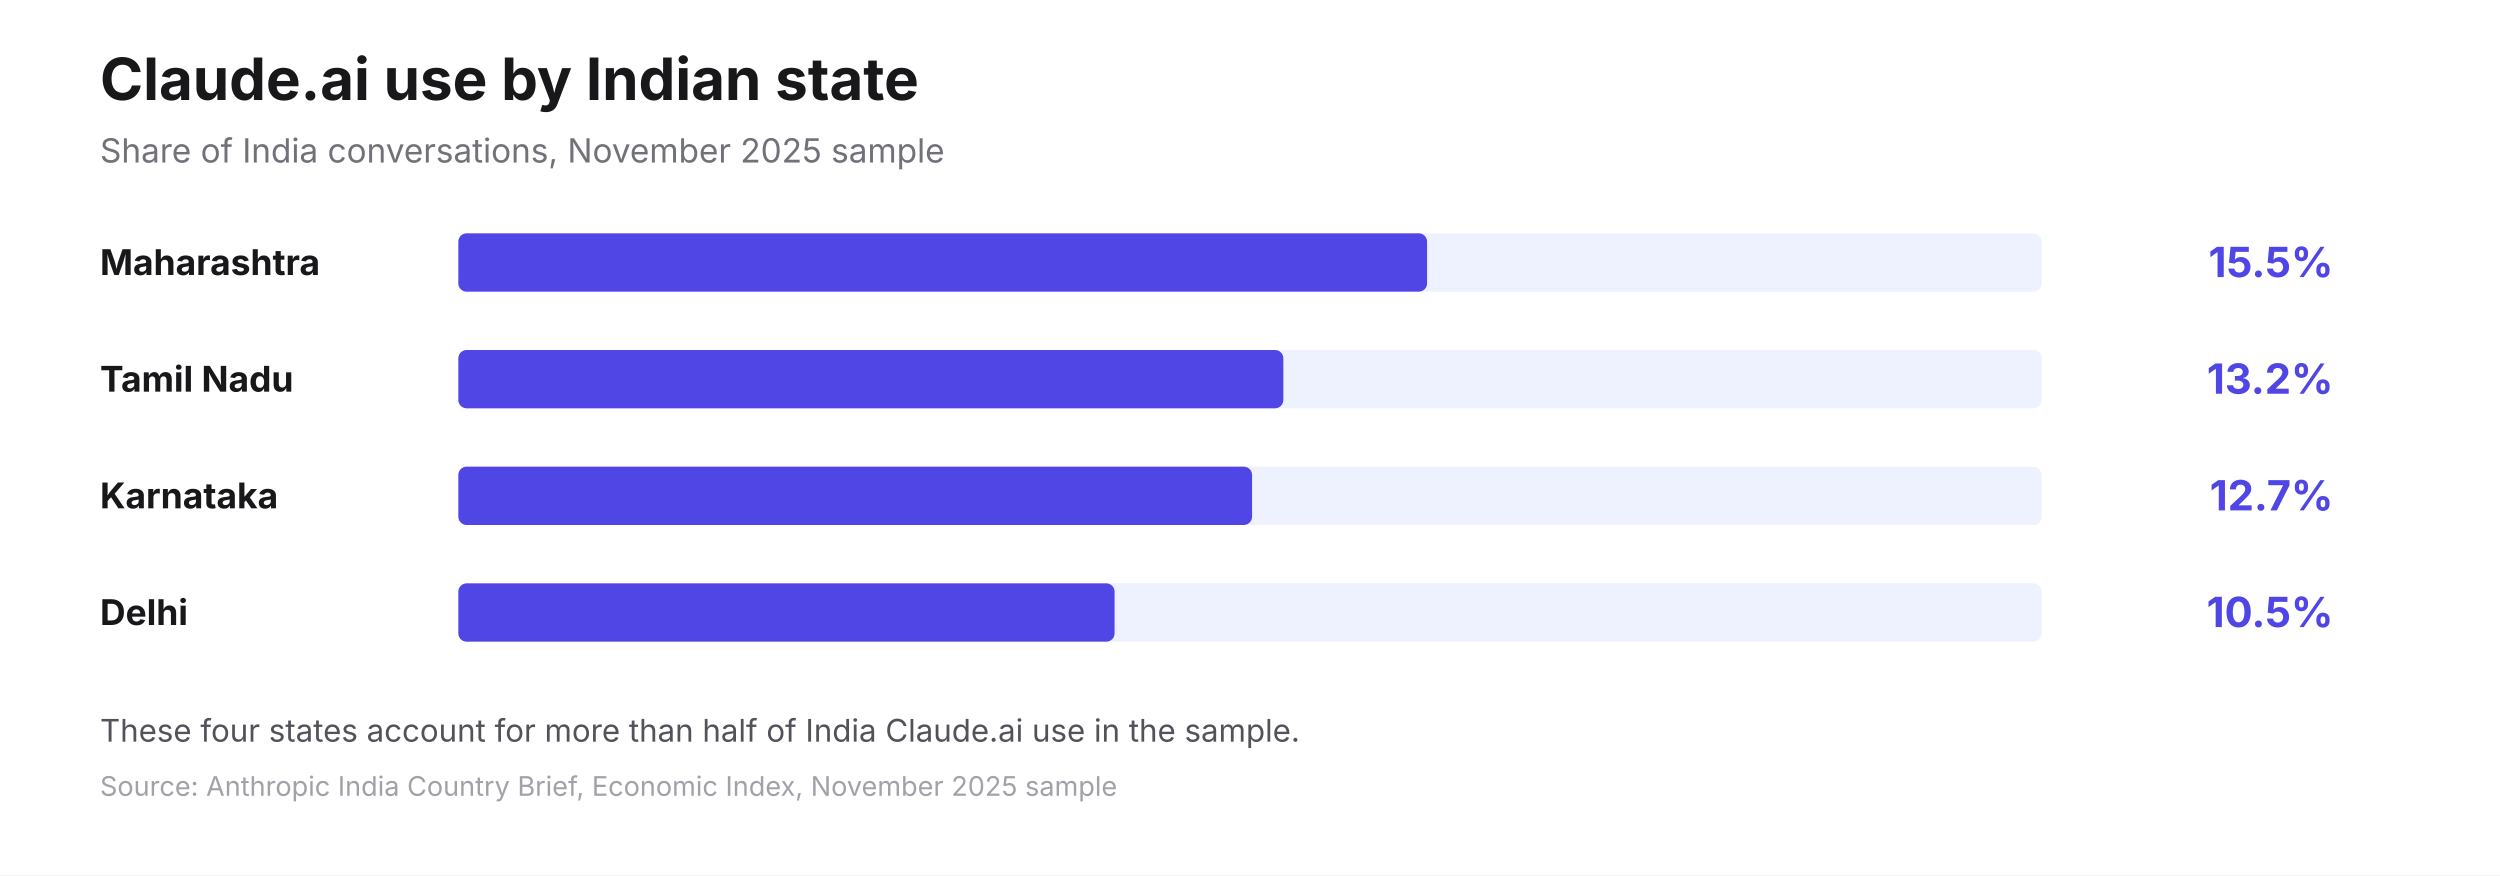
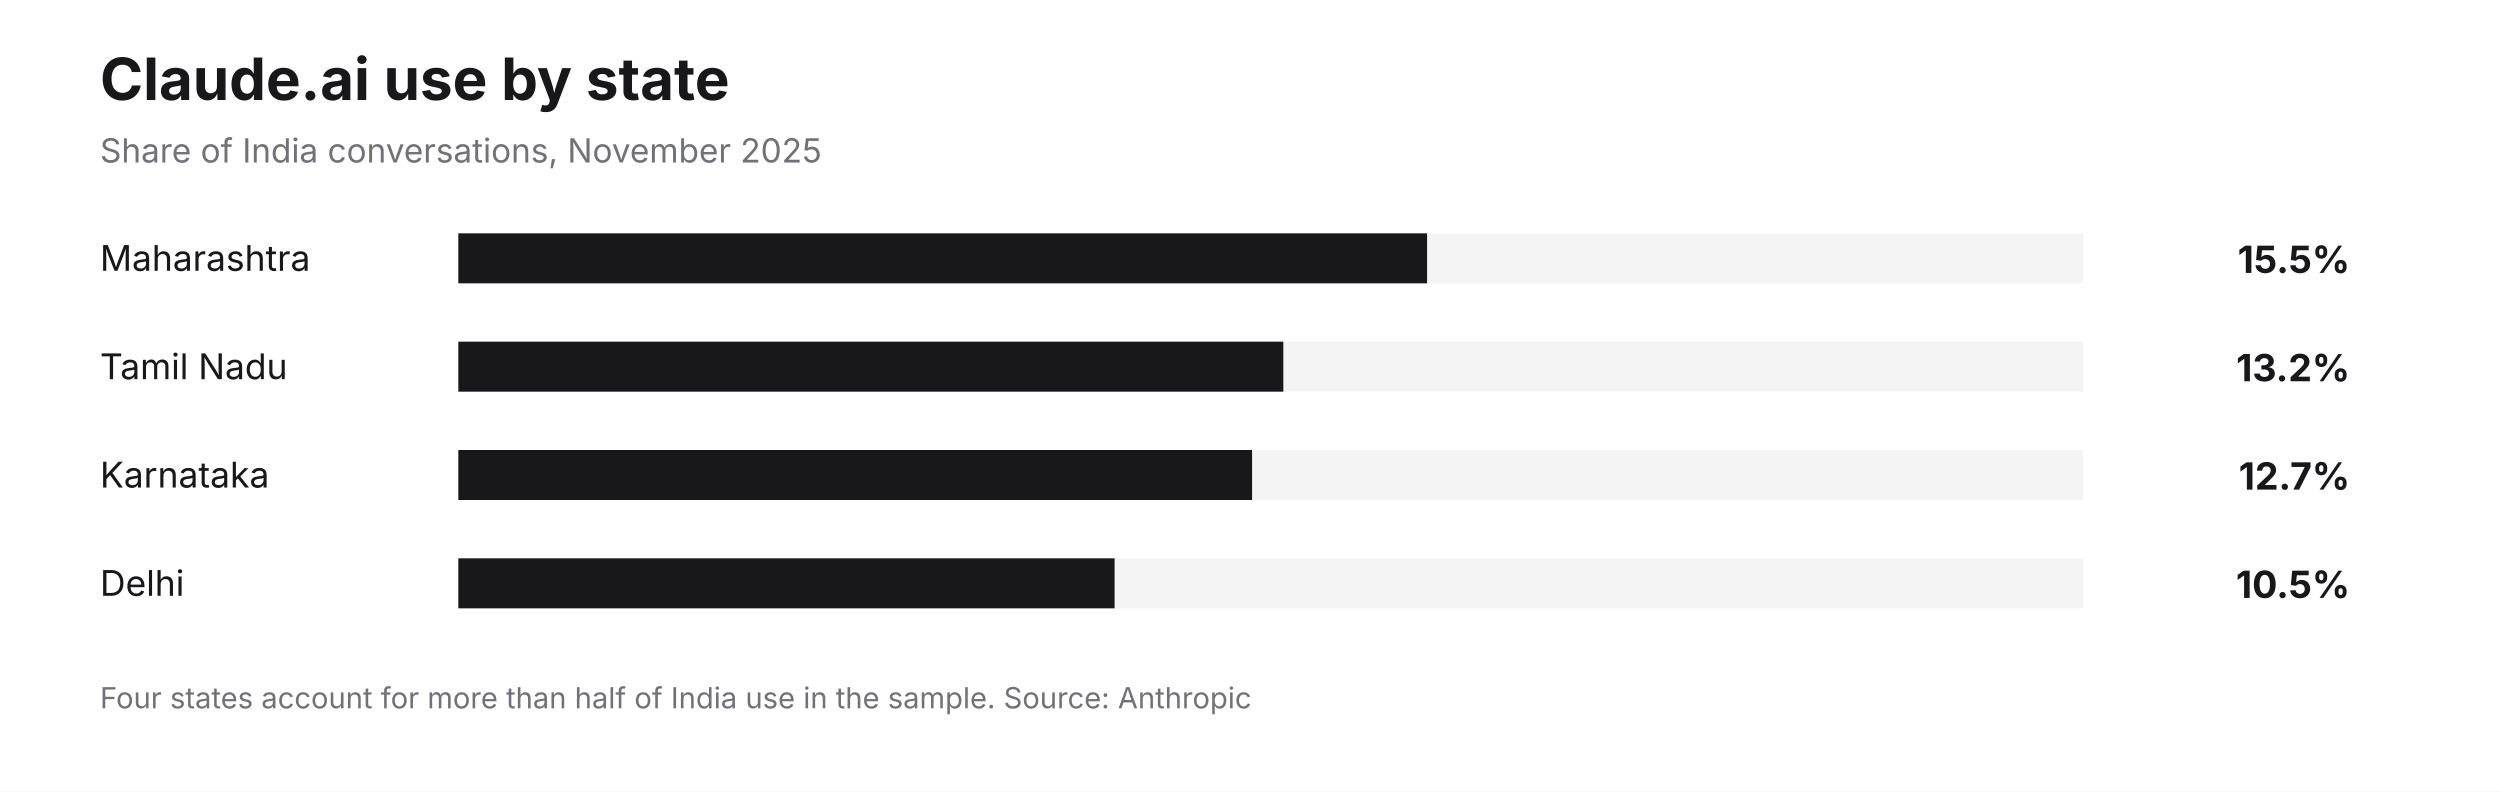
- <svg xmlns="http://www.w3.org/2000/svg" width="1200" height="420" viewBox="0 0 1200 420">
-   <rect width="1200" height="420" fill="#ffffff" />
-   <text x="48" y="48" font-family="Inter, Arial, sans-serif" font-size="28" font-weight="700" fill="#18181b">Claude.ai use by Indian state</text>
-   <text x="48" y="78" font-family="Inter, Arial, sans-serif" font-size="16" fill="#71717a">Share of India conversations, November 2025 sample</text>
+ <svg xmlns="http://www.w3.org/2000/svg" width="1200" height="380" viewBox="0 0 1200 380">
+   <rect width="1200" height="380" fill="#ffffff" />
+   <text x="48" y="48" font-family="Inter, Arial, sans-serif" font-size="28" font-weight="700" fill="#18181b">Claude.ai use by state</text>
+   <text x="48" y="78" font-family="Inter, Arial, sans-serif" font-size="16" fill="#71717a">Share of India conversations, November 2025</text>
  <g font-family="Inter, Arial, sans-serif">
-     <text x="48" y="132" font-size="17" font-weight="650" fill="#18181b">Maharashtra</text>
-     <rect x="220" y="112" width="760" height="28" rx="4" fill="#eef2ff" />
-     <rect x="220" y="112" width="465" height="28" rx="4" fill="#4f46e5" />
-     <text x="1120" y="133" font-size="20" font-weight="700" fill="#4f46e5" text-anchor="end">15.5%</text>
-     <text x="48" y="188" font-size="17" font-weight="650" fill="#18181b">Tamil Nadu</text>
-     <rect x="220" y="168" width="760" height="28" rx="4" fill="#eef2ff" />
-     <rect x="220" y="168" width="396" height="28" rx="4" fill="#4f46e5" />
-     <text x="1120" y="189" font-size="20" font-weight="700" fill="#4f46e5" text-anchor="end">13.2%</text>
-     <text x="48" y="244" font-size="17" font-weight="650" fill="#18181b">Karnataka</text>
-     <rect x="220" y="224" width="760" height="28" rx="4" fill="#eef2ff" />
-     <rect x="220" y="224" width="381" height="28" rx="4" fill="#4f46e5" />
-     <text x="1120" y="245" font-size="20" font-weight="700" fill="#4f46e5" text-anchor="end">12.7%</text>
-     <text x="48" y="300" font-size="17" font-weight="650" fill="#18181b">Delhi</text>
-     <rect x="220" y="280" width="760" height="28" rx="4" fill="#eef2ff" />
-     <rect x="220" y="280" width="315" height="28" rx="4" fill="#4f46e5" />
-     <text x="1120" y="301" font-size="20" font-weight="700" fill="#4f46e5" text-anchor="end">10.5%</text>
-     <text x="48" y="356" font-size="15" fill="#52525b">These four states account for more than half of India Claude.ai use in the sample.</text>
-     <text x="48" y="382" font-size="13" fill="#a1a1aa">Source: Anthropic India Country Brief, Economic Index, November 2025 sample</text>
+     <text x="48" y="130" font-size="17" fill="#18181b">Maharashtra</text>
+     <rect x="220" y="112" width="780" height="24" fill="#f4f4f5" />
+     <rect x="220" y="112" width="465" height="24" fill="#18181b" />
+     <text x="1128" y="131" font-size="18" font-weight="700" fill="#18181b" text-anchor="end">15.5%</text>
+     <text x="48" y="182" font-size="17" fill="#18181b">Tamil Nadu</text>
+     <rect x="220" y="164" width="780" height="24" fill="#f4f4f5" />
+     <rect x="220" y="164" width="396" height="24" fill="#18181b" />
+     <text x="1128" y="183" font-size="18" font-weight="700" fill="#18181b" text-anchor="end">13.2%</text>
+     <text x="48" y="234" font-size="17" fill="#18181b">Karnataka</text>
+     <rect x="220" y="216" width="780" height="24" fill="#f4f4f5" />
+     <rect x="220" y="216" width="381" height="24" fill="#18181b" />
+     <text x="1128" y="235" font-size="18" font-weight="700" fill="#18181b" text-anchor="end">12.7%</text>
+     <text x="48" y="286" font-size="17" fill="#18181b">Delhi</text>
+     <rect x="220" y="268" width="780" height="24" fill="#f4f4f5" />
+     <rect x="220" y="268" width="315" height="24" fill="#18181b" />
+     <text x="1128" y="287" font-size="18" font-weight="700" fill="#18181b" text-anchor="end">10.5%</text>
+     <text x="48" y="340" font-size="14" fill="#71717a">Four states account for more than half of India use in the sample. Source: Anthropic</text>
  </g>
</svg>
